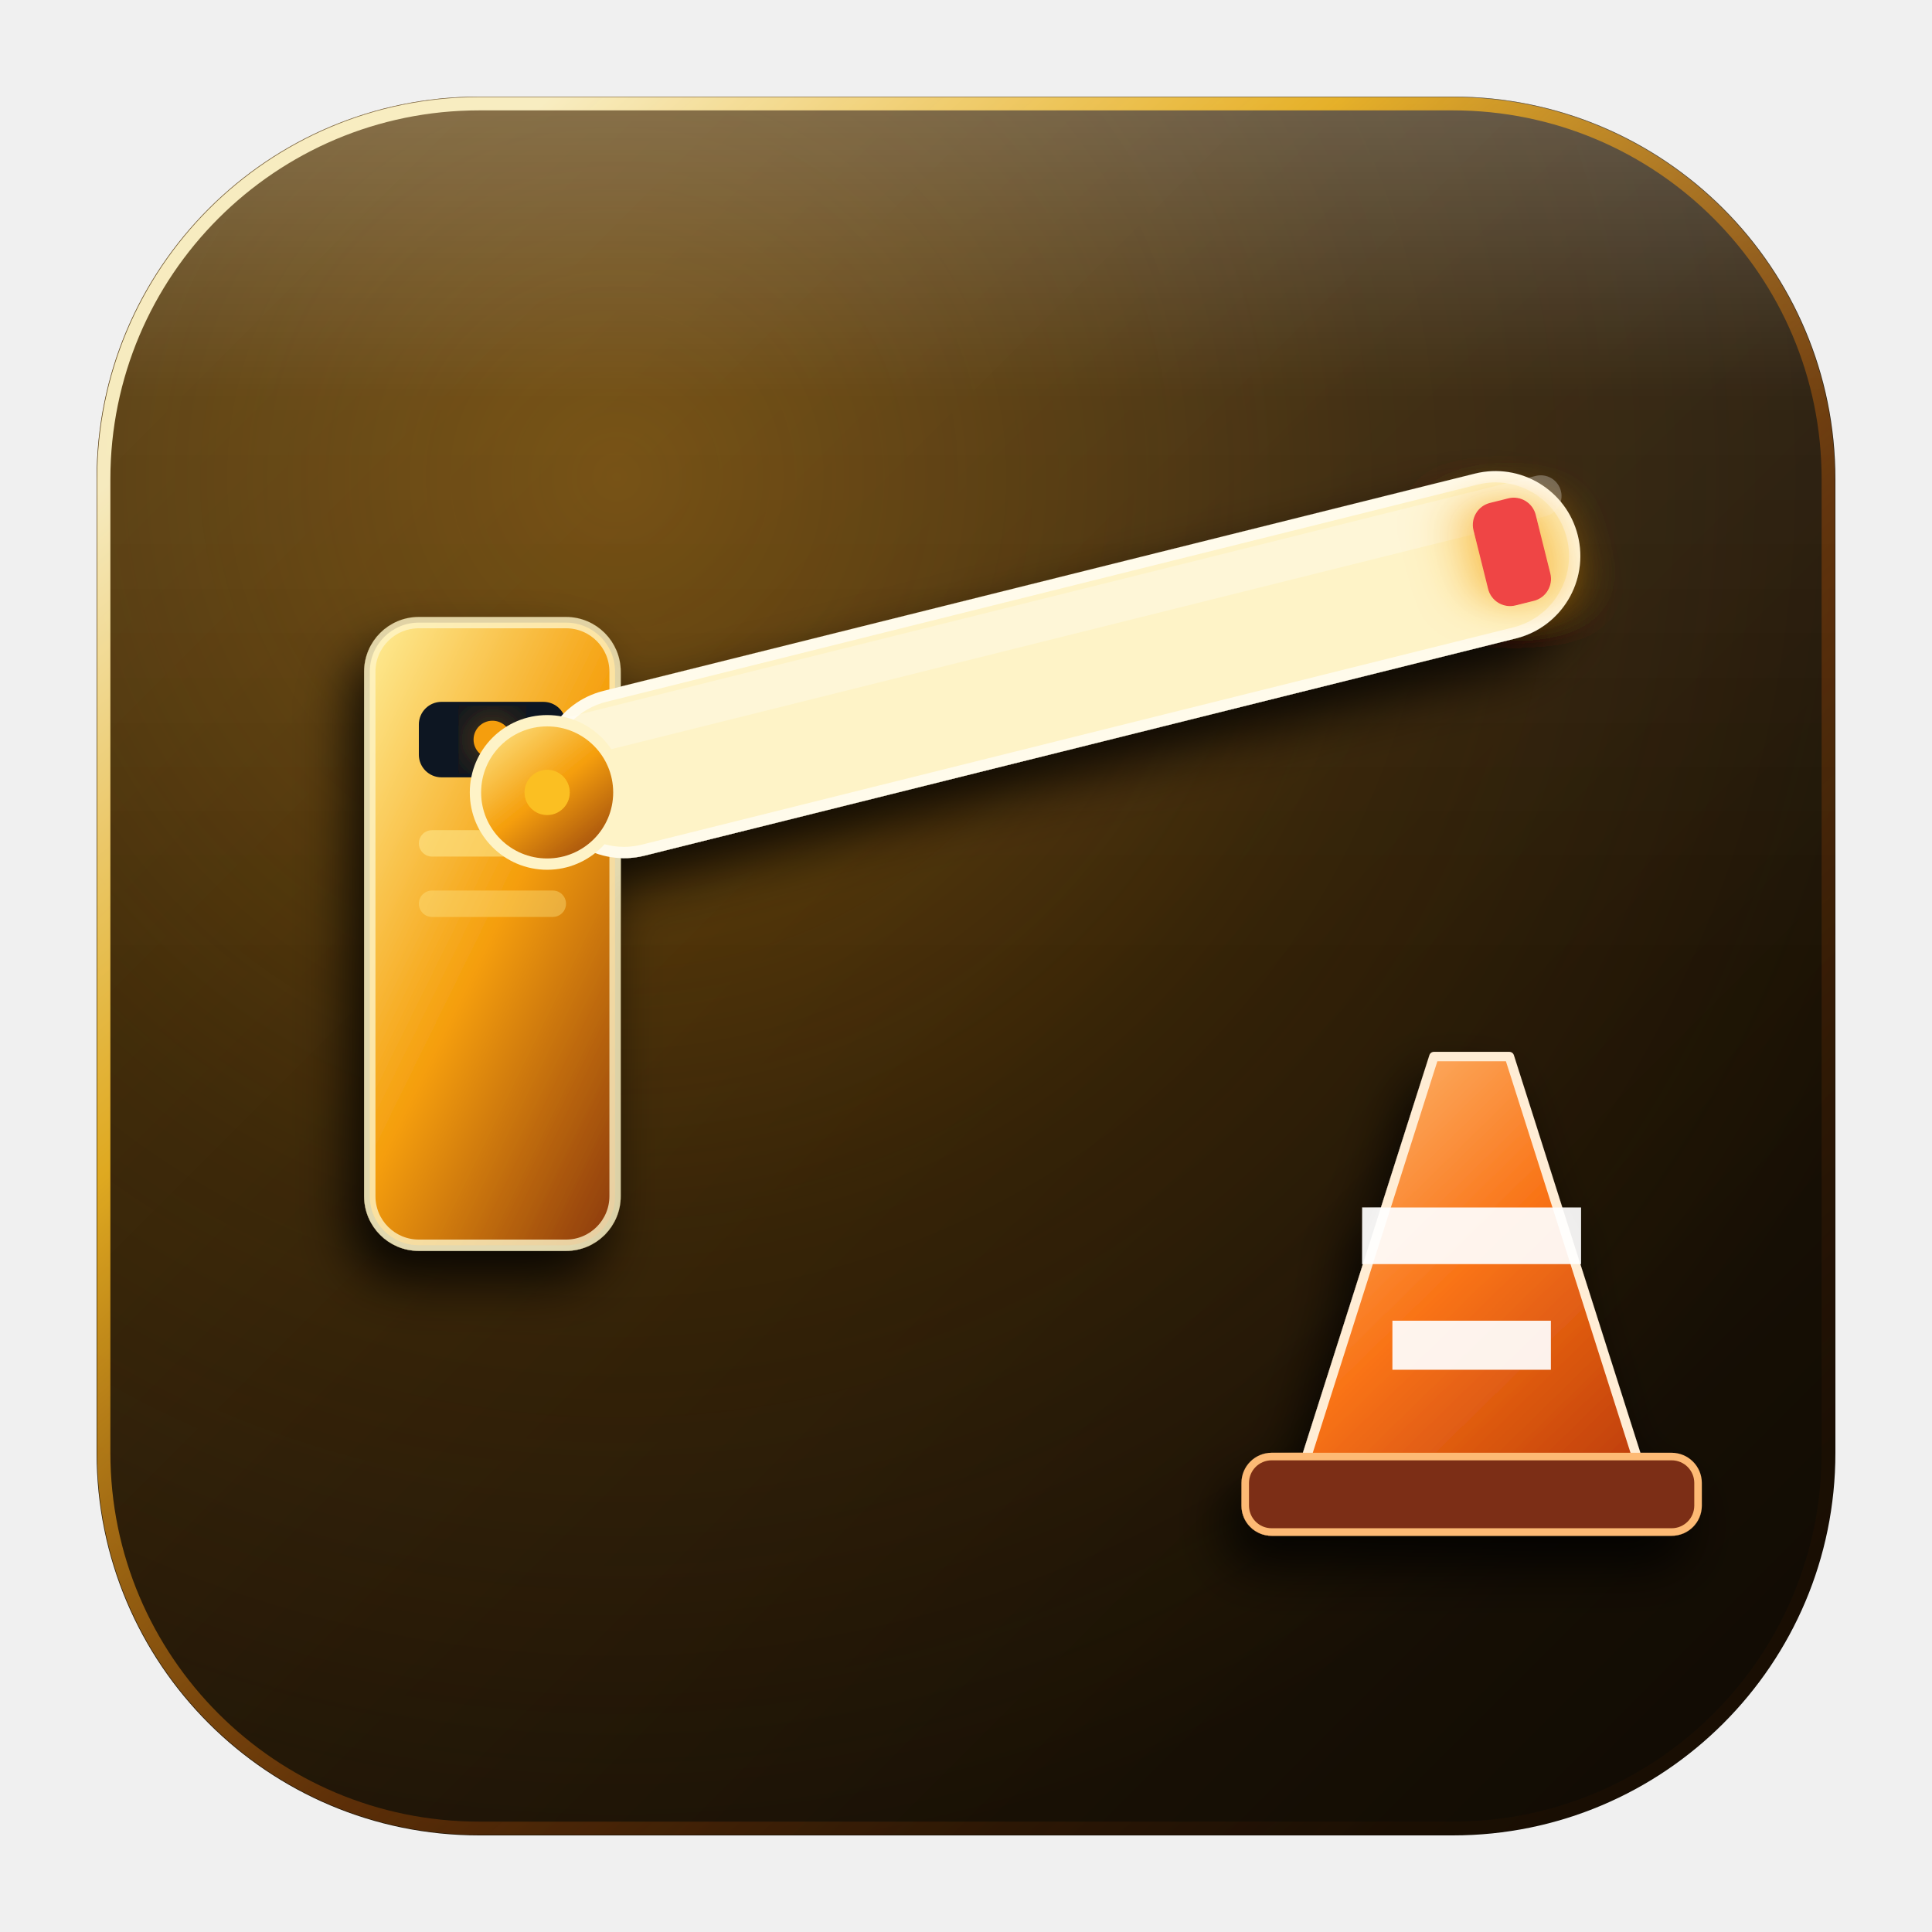
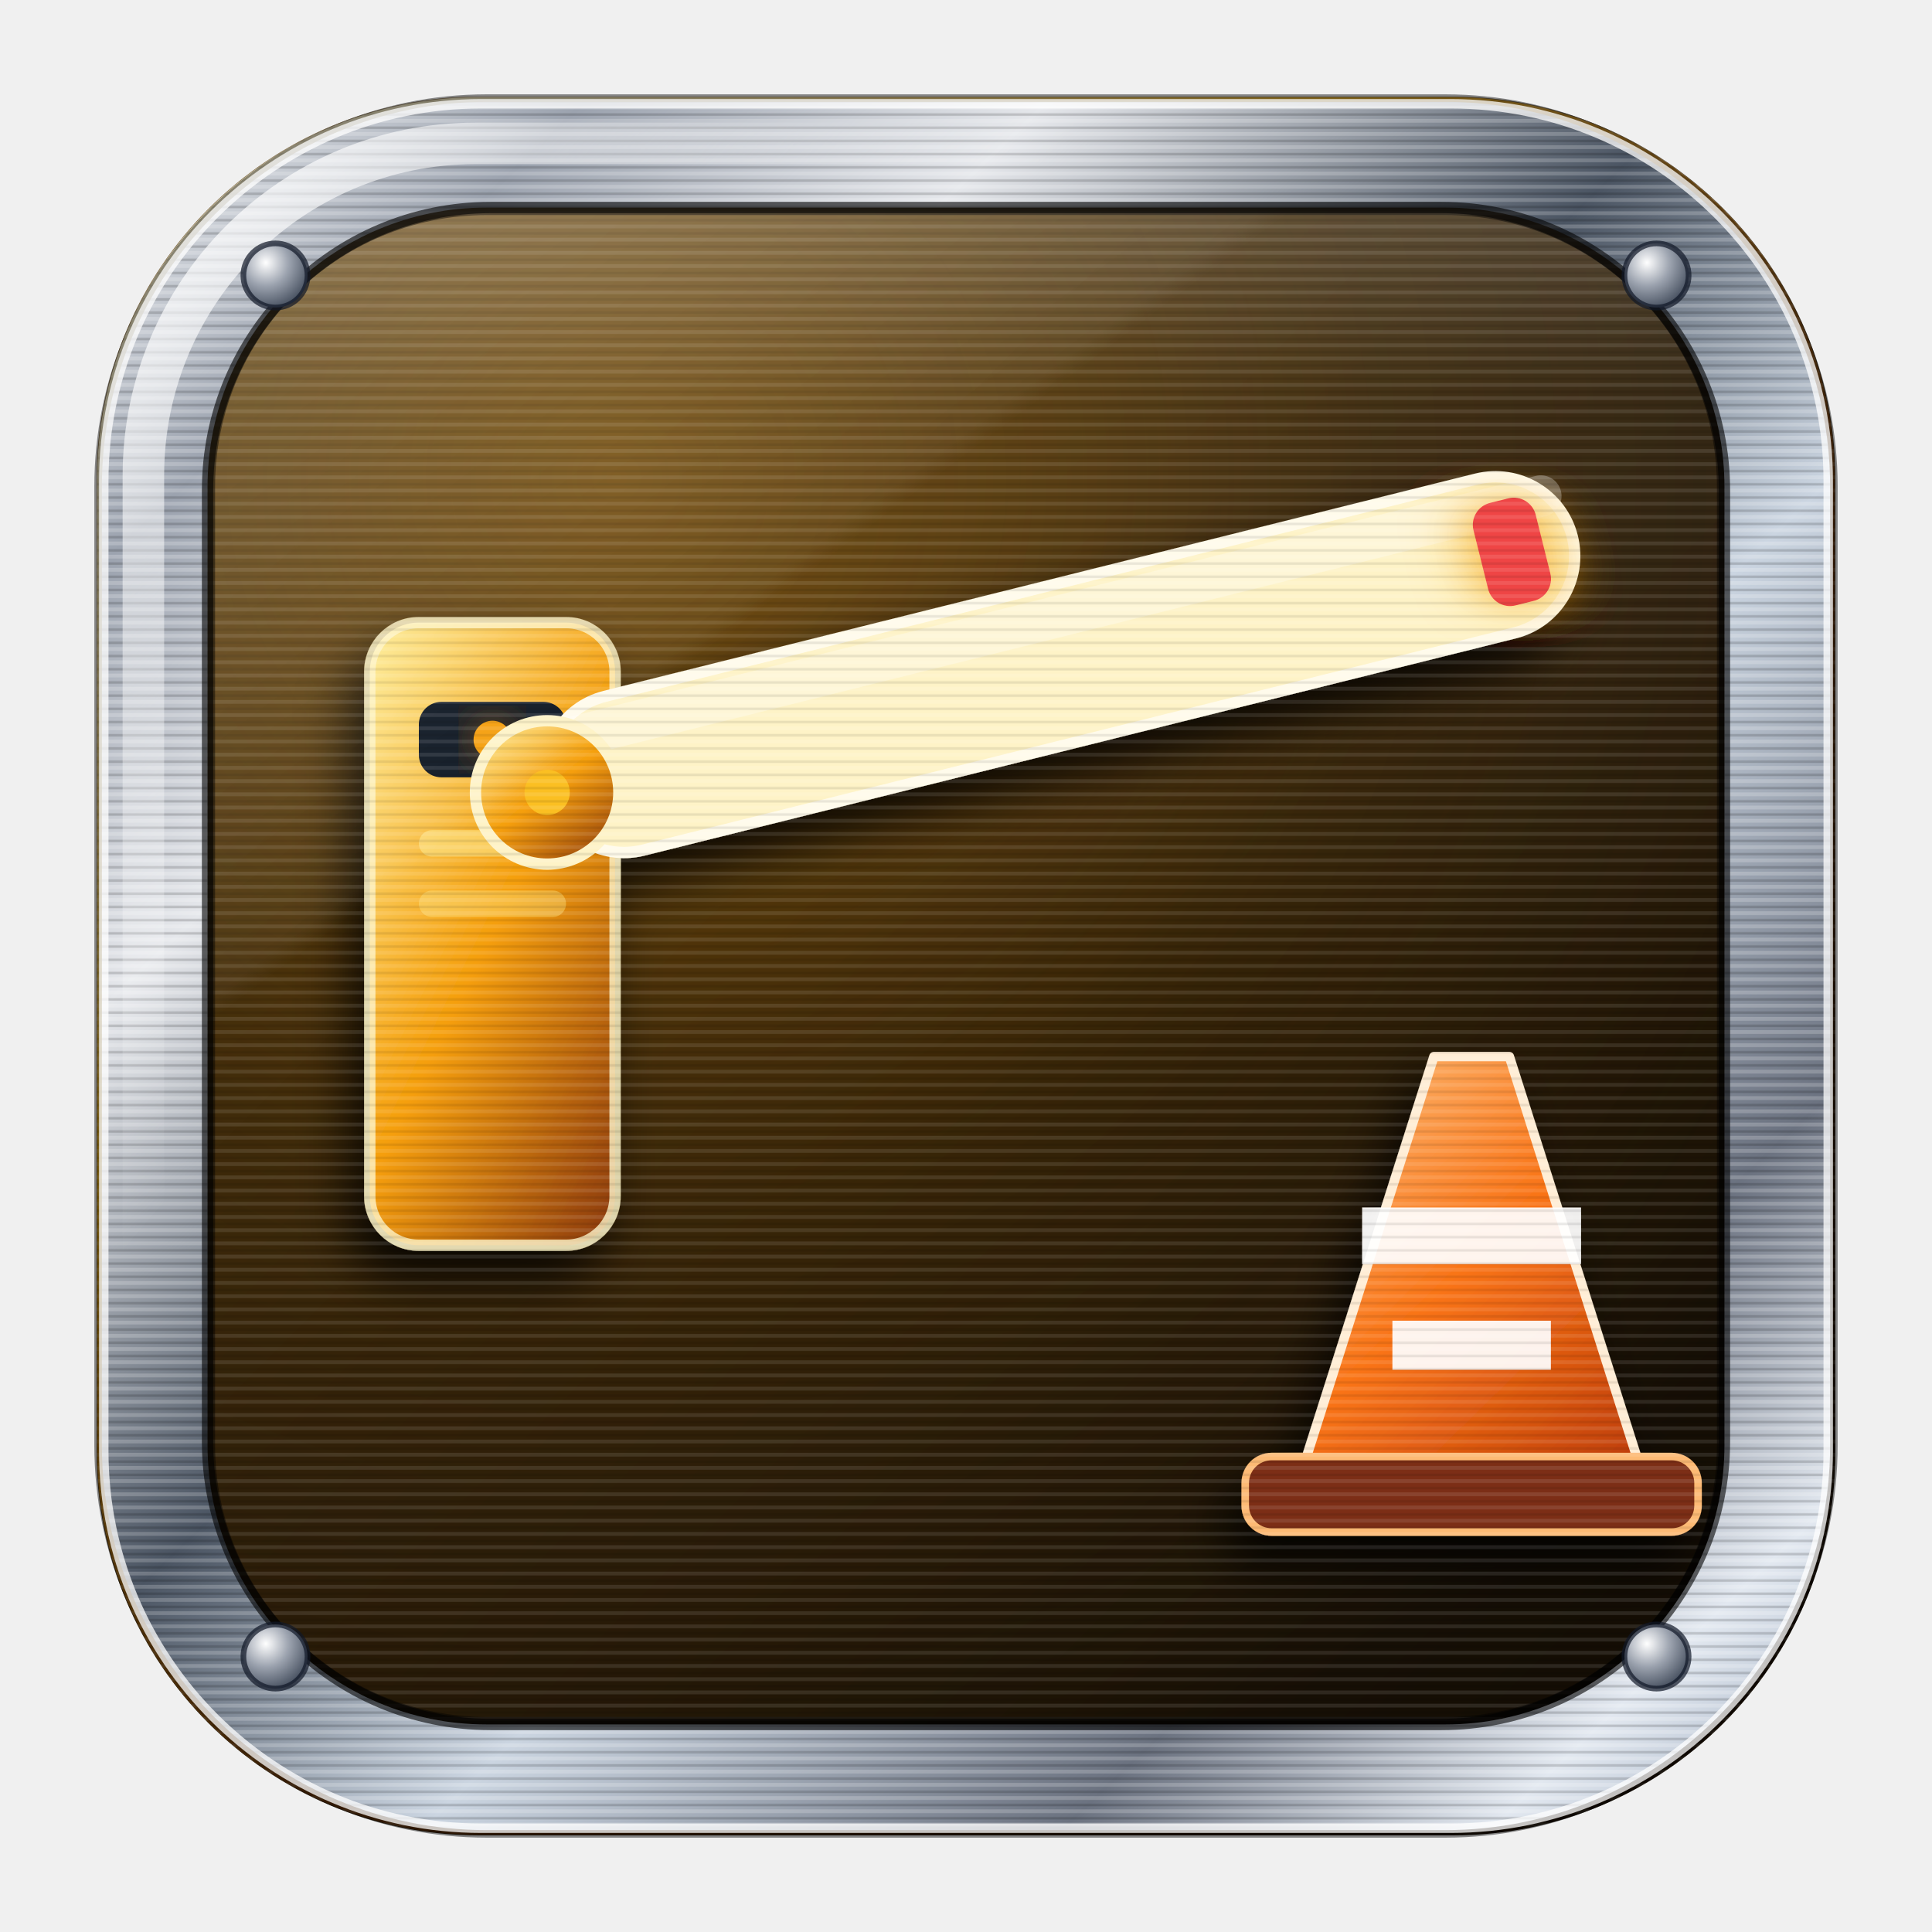
<svg xmlns="http://www.w3.org/2000/svg" viewBox="0 0 1024 1024" width="1024" height="1024">
  <defs>
    <filter id="bol-glow" x="-40%" y="-40%" width="180%" height="180%">
      <feDropShadow dx="0" dy="0" stdDeviation="14" flood-color="#F59E0B" flood-opacity="0.9" />
    </filter>
    <filter id="bol-sh" x="-20%" y="-20%" width="140%" height="140%">
      <feDropShadow dx="-8" dy="16" stdDeviation="14" flood-color="#000" flood-opacity="0.85" />
    </filter>
    <linearGradient id="bol-base" x1="0%" y1="0%" x2="100%" y2="100%">
      <stop offset="0%" stop-color="#3A2A0E" />
      <stop offset="45%" stop-color="#241808" />
      <stop offset="100%" stop-color="#0F0A03" />
    </linearGradient>
    <radialGradient id="bol-bg" cx="30%" cy="22%" r="80%">
      <stop offset="0%" stop-color="#F59E0B" stop-opacity="0.34" />
      <stop offset="55%" stop-color="#F59E0B" stop-opacity="0.1" />
      <stop offset="100%" stop-color="#F59E0B" stop-opacity="0" />
    </radialGradient>
    <linearGradient id="bol-rim" x1="15%" y1="10%" x2="85%" y2="90%">
      <stop offset="0%" stop-color="#FEF3C7" stop-opacity="0.95" />
      <stop offset="28%" stop-color="#FBBF24" stop-opacity="0.85" />
      <stop offset="62%" stop-color="#B45309" stop-opacity="0.4" />
      <stop offset="100%" stop-color="#451A03" stop-opacity="0.15" />
    </linearGradient>
    <linearGradient id="bol-spec" x1="0" y1="0" x2="0" y2="1">
      <stop offset="0%" stop-color="#fff" stop-opacity="0.26" />
      <stop offset="35%" stop-color="#fff" stop-opacity="0.05" />
      <stop offset="100%" stop-color="#fff" stop-opacity="0" />
    </linearGradient>
    <clipPath id="bol-clip">
      <rect x="51.2" y="51.2" width="921.6" height="921.6" rx="202.75" ry="202.75" />
    </clipPath>
    <linearGradient id="bol-post" x1="10%" y1="0%" x2="90%" y2="100%">
      <stop offset="0%" stop-color="#FDE68A" />
      <stop offset="50%" stop-color="#F59E0B" />
      <stop offset="100%" stop-color="#92400E" />
    </linearGradient>
    <linearGradient id="bol-cone" x1="10%" y1="0%" x2="90%" y2="100%">
      <stop offset="0%" stop-color="#FDBA74" />
      <stop offset="50%" stop-color="#F97316" />
      <stop offset="100%" stop-color="#C2410C" />
    </linearGradient>
  </defs>
  <g clip-path="url(#bol-clip)">
    <rect x="51.2" y="51.2" width="921.6" height="921.6" fill="url(#bol-base)" />
    <rect x="51.2" y="51.2" width="921.6" height="921.6" fill="url(#bol-bg)" />
    <rect x="51.2" y="51.2" width="921.6" height="460" fill="url(#bol-spec)" />
  </g>
  <rect x="55" y="55" width="914" height="914" rx="199" ry="199" fill="none" stroke="url(#bol-rim)" stroke-width="7" />
  <g filter="url(#bol-sh)">
    <rect x="196" y="330" width="130" height="330" rx="26" fill="url(#bol-post)" stroke="#FEF3C7" stroke-opacity="0.8" stroke-width="6" />
    <rect x="222" y="372" width="78" height="40" rx="12" fill="#0B1220" />
    <circle cx="261" cy="392" r="10" fill="#F59E0B" filter="url(#bol-glow)" />
    <rect x="222" y="440" width="78" height="14" rx="7" fill="#FDE68A" opacity="0.6" />
    <rect x="222" y="472" width="78" height="14" rx="7" fill="#FDE68A" opacity="0.4" />
    <g transform="rotate(-14 290 420)">
      <clipPath id="bol-armc">
        <rect x="290" y="378" width="560" height="84" rx="42" />
      </clipPath>
      <rect x="290" y="378" width="560" height="84" rx="42" fill="#FEF3C7" />
      <g clip-path="url(#bol-armc)" transform="translate(290 378)">
        <g transform="translate(0 -3)">
          <rect x="150" y="0" width="42" height="90" fill="#111827" transform="skewX(-28)" />
          <rect x="234" y="0" width="42" height="90" fill="#111827" transform="skewX(-28)" />
          <rect x="318" y="0" width="42" height="90" fill="#111827" transform="skewX(-28)" />
          <rect x="402" y="0" width="42" height="90" fill="#111827" transform="skewX(-28)" />
          <rect x="486" y="0" width="42" height="90" fill="#111827" transform="skewX(-28)" />
          <rect x="570" y="0" width="42" height="90" fill="#111827" transform="skewX(-28)" />
          <rect x="654" y="0" width="42" height="90" fill="#111827" transform="skewX(-28)" />
          <rect x="738" y="0" width="42" height="90" fill="#111827" transform="skewX(-28)" />
          <rect x="822" y="0" width="42" height="90" fill="#111827" transform="skewX(-28)" />
          <rect x="906" y="0" width="42" height="90" fill="#111827" transform="skewX(-28)" />
          <rect x="990" y="0" width="42" height="90" fill="#111827" transform="skewX(-28)" />
        </g>
      </g>
      <rect x="290" y="378" width="560" height="84" rx="42" fill="none" stroke="#FFFBEB" stroke-width="6" />
      <rect x="290" y="384" width="560" height="22" rx="11" fill="#fff" opacity="0.28" />
      <rect x="800" y="392" width="34" height="56" rx="12" fill="#EF4444" filter="url(#bol-glow)" />
    </g>
    <circle cx="290" cy="420" r="38" fill="url(#bol-post)" stroke="#FEF3C7" stroke-width="6" />
    <circle cx="290" cy="420" r="12" fill="#FBBF24" />
  </g>
  <g filter="url(#bol-sh)">
    <path d="M690 780 L760 560 H800 L870 780 Z" fill="url(#bol-cone)" stroke="#FFEDD5" stroke-width="5" stroke-linejoin="round" />
    <rect x="660" y="772" width="240" height="40" rx="14" fill="#7C2D12" stroke="#FDBA74" stroke-width="4" />
    <rect x="722" y="640" width="116" height="30" fill="#fff" opacity="0.92" />
    <rect x="738" y="700" width="84" height="26" fill="#fff" opacity="0.92" />
  </g>
+   <defs>
+     <linearGradient id="mkm-aco" gradientUnits="userSpaceOnUse" x1="60" y1="40" x2="964" y2="984">
+       <stop offset="0" stop-color="#F8FAFC" />
+       <stop offset=".14" stop-color="#9CA3AF" />
+       <stop offset=".27" stop-color="#E5E7EB" />
+       <stop offset=".45" stop-color="#4B5563" />
+       <stop offset=".6" stop-color="#CBD5E1" />
+       <stop offset=".78" stop-color="#6B7280" />
+       <stop offset=".9" stop-color="#E2E8F0" />
+       <stop offset="1" stop-color="#94A3B8" />
+     </linearGradient>
+     <pattern id="mkm-escovado" width="1024" height="7" patternUnits="userSpaceOnUse">
+       <rect width="1024" height="7" fill="#fff" fill-opacity="0" />
+       <rect y="0" width="1024" height="2" fill="#fff" fill-opacity=".20" />
+       <rect y="4" width="1024" height="1.4" fill="#000" fill-opacity=".16" />
+     </pattern>
+     <linearGradient id="mkm-brilho" gradientUnits="userSpaceOnUse" x1="80" y1="60" x2="620" y2="520">
+       <stop offset="0" stop-color="#fff" stop-opacity=".95" />
+       <stop offset=".55" stop-color="#fff" stop-opacity=".0" />
+     </linearGradient>
+     <linearGradient id="mkm-reflexo" gradientUnits="userSpaceOnUse" x1="100" y1="100" x2="700" y2="900">
+       <stop offset="0" stop-color="#fff" stop-opacity=".16" />
+       <stop offset=".35" stop-color="#fff" stop-opacity=".04" />
+       <stop offset=".36" stop-color="#fff" stop-opacity="0" />
+     </linearGradient>
+     <clipPath id="mkm-placa">
+       <rect x="51.2" y="51.2" width="921.6" height="921.6" rx="202.75" ry="202.75" />
+     </clipPath>
+     <radialGradient id="mkm-parafuso" cx=".35" cy=".3" r=".8">
+       <stop offset="0" stop-color="#fff" />
+       <stop offset=".45" stop-color="#9CA3AF" />
+       <stop offset="1" stop-color="#374151" />
+     </radialGradient>
+   </defs>
+   <g clip-path="url(#mkm-placa)">
+     <rect x="51.2" y="51.2" width="921.6" height="921.6" fill="url(#mkm-escovado)" opacity=".5" />
+     <rect x="51.2" y="51.2" width="921.6" height="921.6" fill="url(#mkm-reflexo)" />
+   </g>
+   <rect x="82" y="82" width="860" height="860" rx="176" ry="176" fill="none" stroke="#000" stroke-opacity=".45" stroke-width="64" />
+   <rect x="82" y="82" width="860" height="860" rx="176" ry="176" fill="none" stroke="url(#mkm-aco)" stroke-width="56" />
+   <rect x="82" y="82" width="860" height="860" rx="176" ry="176" fill="none" stroke="url(#mkm-escovado)" stroke-width="56" />
+   <rect x="55" y="55" width="914" height="914" rx="200" ry="200" fill="none" stroke="#fff" stroke-opacity=".75" stroke-width="5" />
+   <rect x="110" y="110" width="804" height="804" rx="150" ry="150" fill="none" stroke="#000" stroke-opacity=".6" stroke-width="6" />
+   <rect x="82" y="82" width="860" height="860" rx="176" ry="176" fill="none" stroke="url(#mkm-brilho)" stroke-width="22" transform="translate(-6 -6)" opacity=".9" />
+   <g stroke="#111827" stroke-opacity=".7" stroke-width="3">
+     <circle cx="146" cy="146" r="17" fill="url(#mkm-parafuso)" />
+     <circle cx="878" cy="146" r="17" fill="url(#mkm-parafuso)" />
+     <circle cx="146" cy="878" r="17" fill="url(#mkm-parafuso)" />
+     <circle cx="878" cy="878" r="17" fill="url(#mkm-parafuso)" />
+   </g>
</svg>
